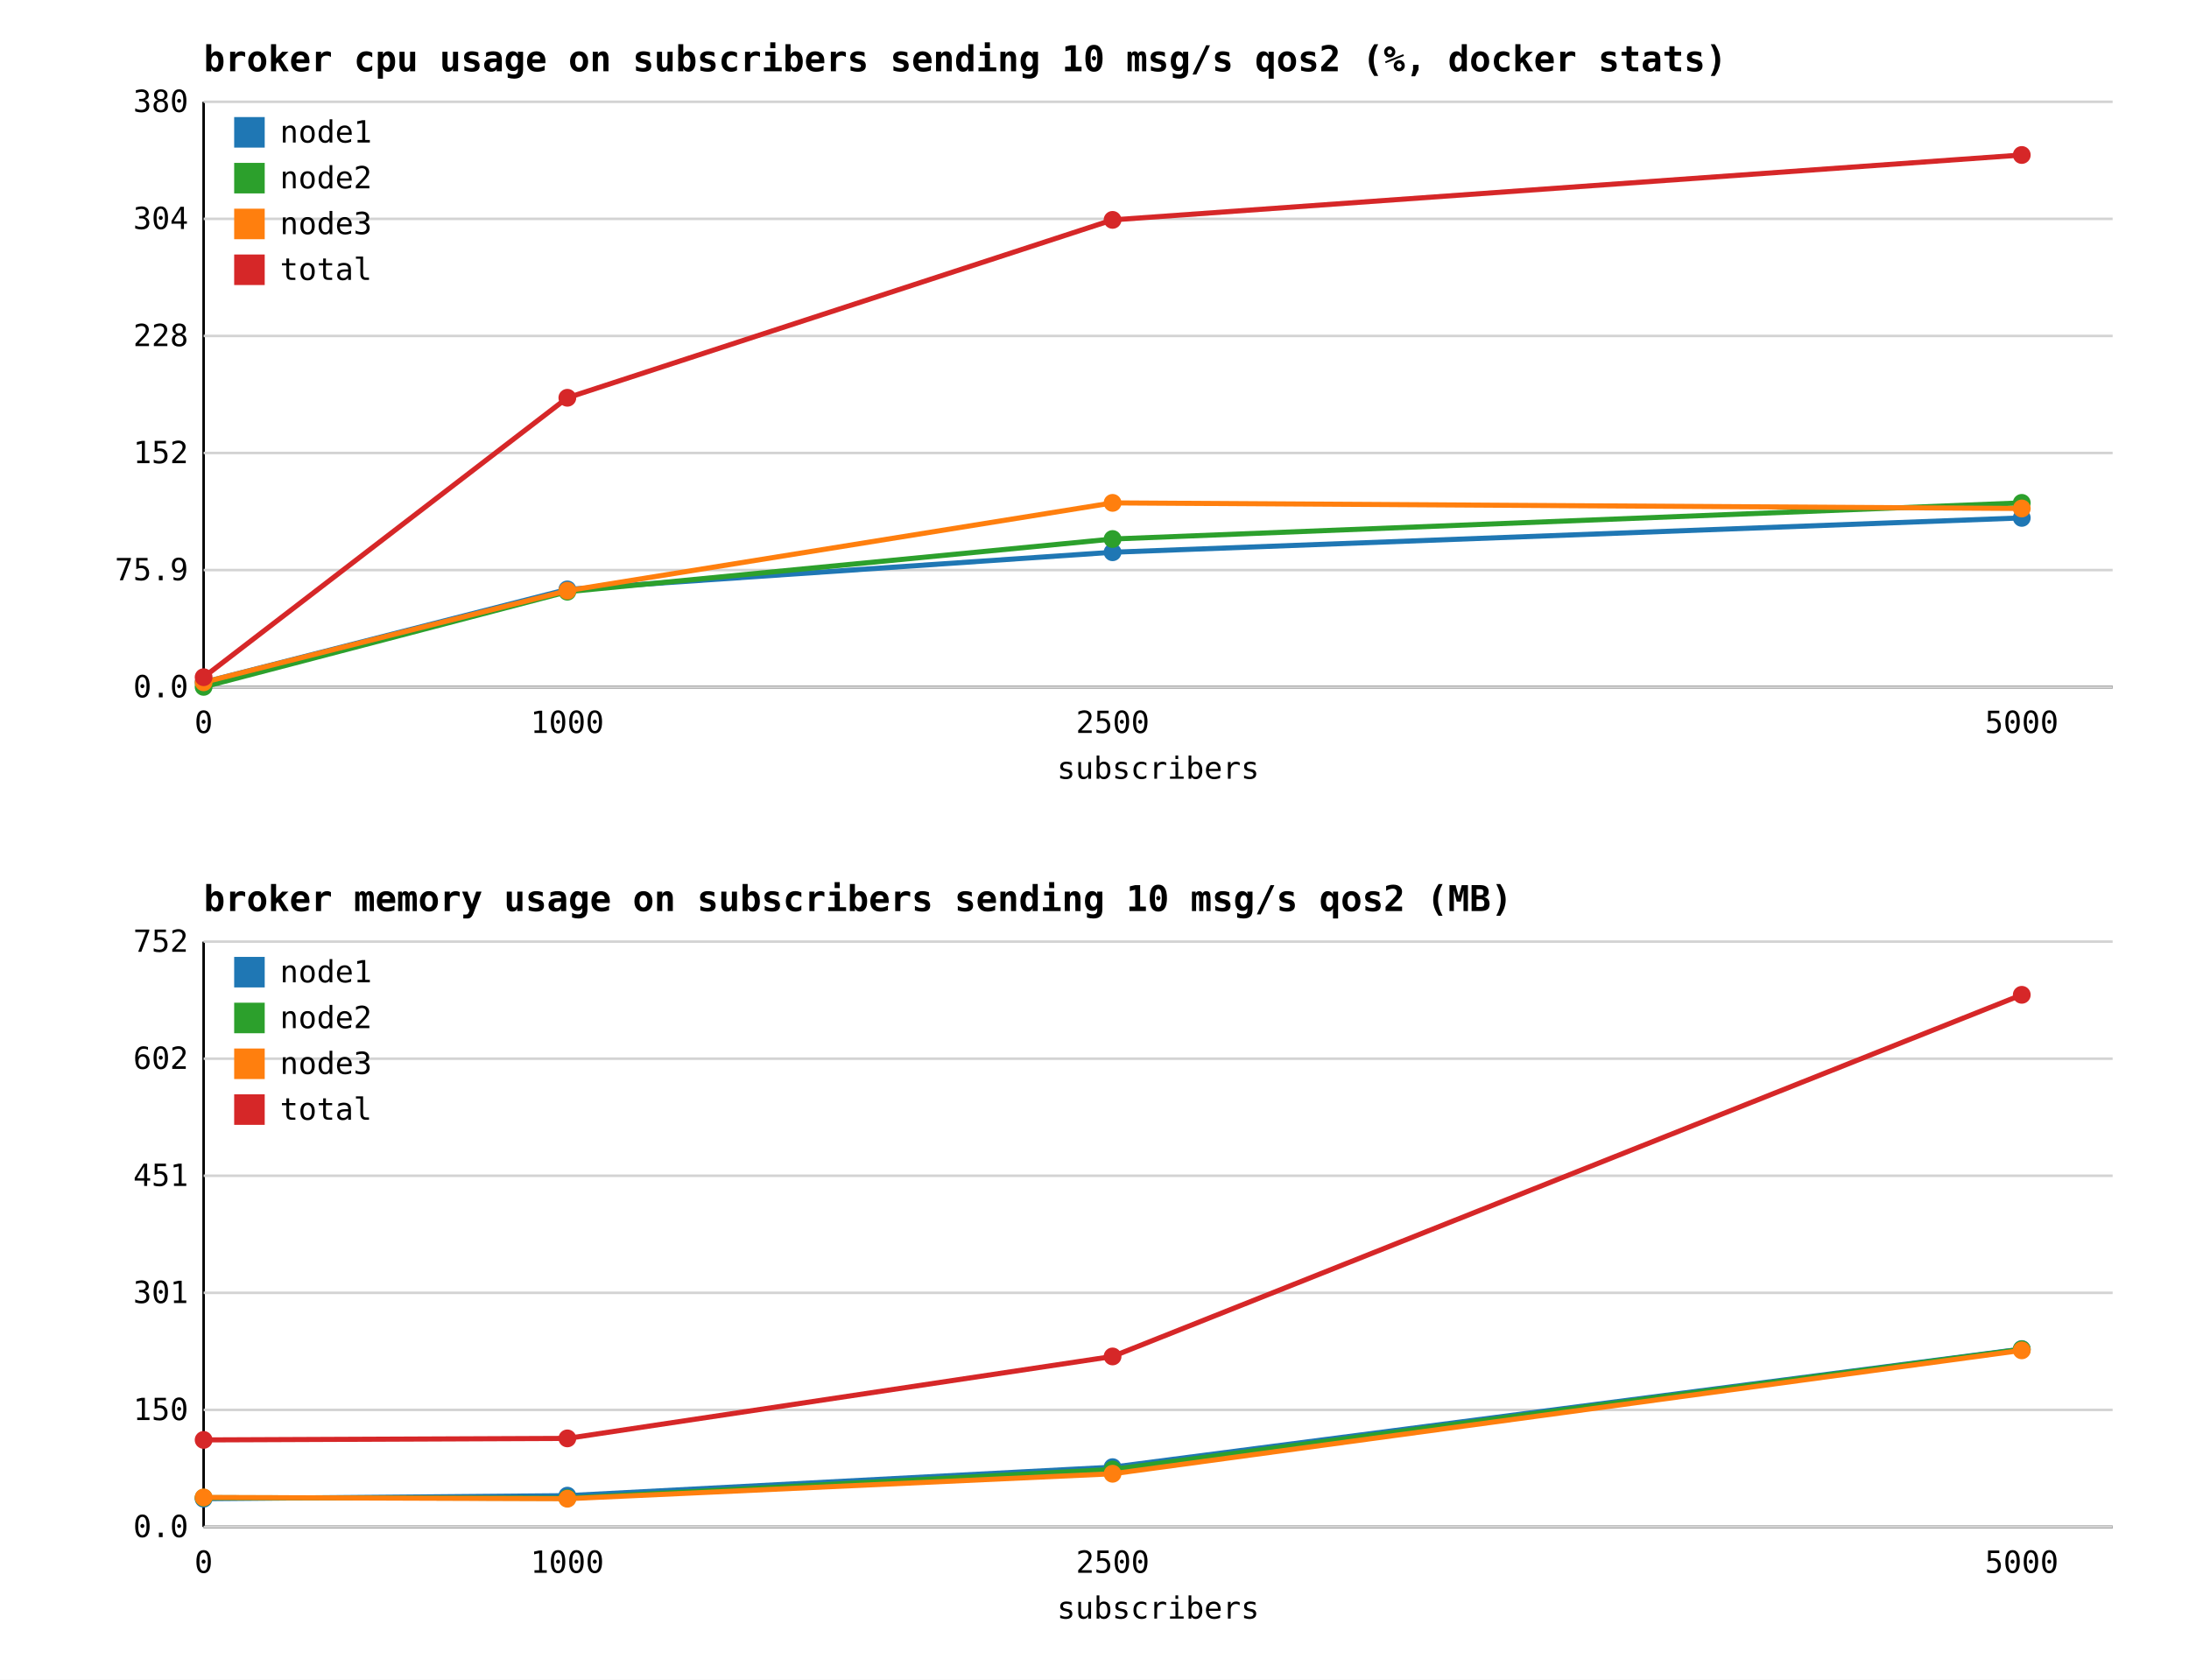
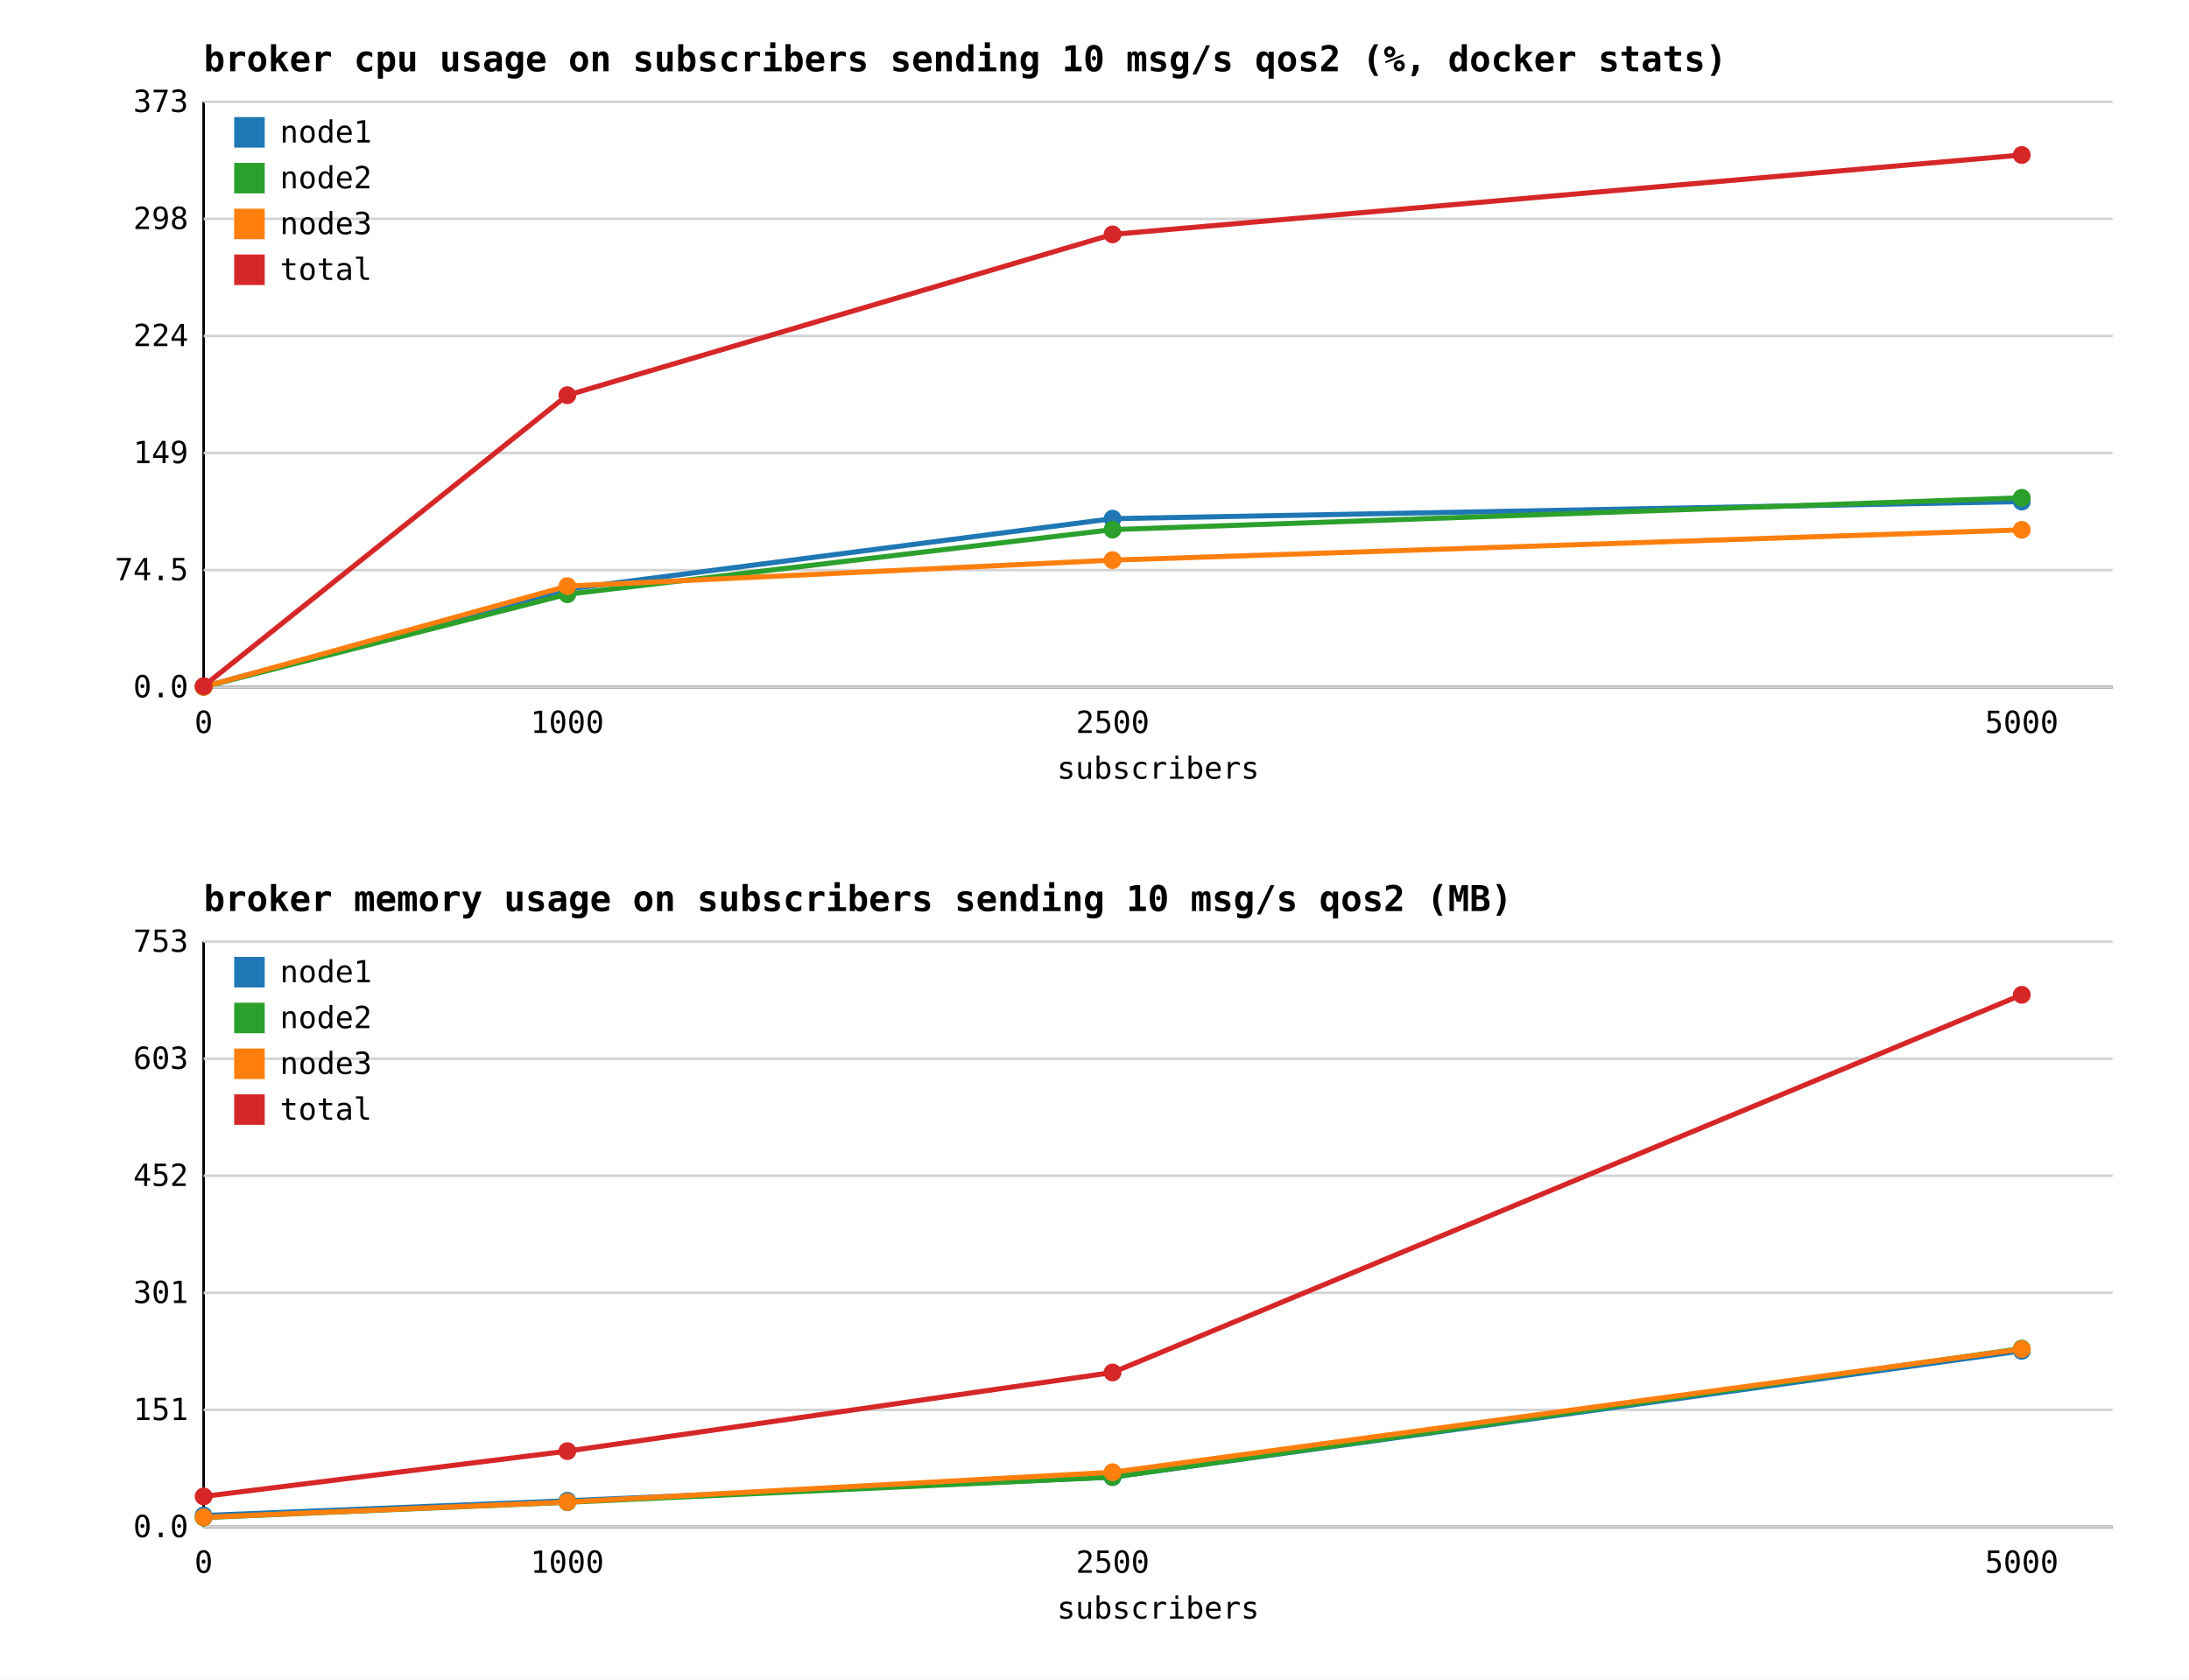
<svg xmlns="http://www.w3.org/2000/svg" width="860" height="660" viewBox="0 0 860 660" font-family="monospace" font-size="12">
  <rect width="860" height="660" fill="white" />
  <text x="80" y="28" font-size="14" font-weight="bold">broker cpu usage on subscribers sending 10 msg/s qos2 (%, docker stats)</text>
  <line x1="80" y1="270" x2="830" y2="270" stroke="black" />
  <line x1="80" y1="40" x2="80" y2="270" stroke="black" />
  <line x1="80" y1="270" x2="830" y2="270" stroke="lightgray" />
  <text x="74" y="274" text-anchor="end">0.0</text>
  <line x1="80" y1="224" x2="830" y2="224" stroke="lightgray" />
-   <text x="74" y="228" text-anchor="end">75.9</text>
+   <text x="74" y="228" text-anchor="end">74.5</text>
  <line x1="80" y1="178" x2="830" y2="178" stroke="lightgray" />
-   <text x="74" y="182" text-anchor="end">152</text>
+   <text x="74" y="182" text-anchor="end">149</text>
  <line x1="80" y1="132" x2="830" y2="132" stroke="lightgray" />
-   <text x="74" y="136" text-anchor="end">228</text>
+   <text x="74" y="136" text-anchor="end">224</text>
  <line x1="80" y1="86" x2="830" y2="86" stroke="lightgray" />
-   <text x="74" y="90" text-anchor="end">304</text>
+   <text x="74" y="90" text-anchor="end">298</text>
  <line x1="80" y1="40" x2="830" y2="40" stroke="lightgray" />
-   <text x="74" y="44" text-anchor="end">380</text>
+   <text x="74" y="44" text-anchor="end">373</text>
  <text x="80" y="288" text-anchor="middle">0</text>
  <text x="222.857" y="288" text-anchor="middle">1000</text>
  <text x="437.143" y="288" text-anchor="middle">2500</text>
  <text x="794.286" y="288" text-anchor="middle">5000</text>
  <text x="455" y="306" text-anchor="middle">subscribers</text>
-   <polyline points="80.0,268.1 222.9,231.6 437.1,217.0 794.3,203.5" fill="none" stroke="#1f77b4" stroke-width="2" />
-   <circle cx="80.0" cy="268.1" r="3.5" fill="#1f77b4" />
-   <circle cx="222.9" cy="231.6" r="3.5" fill="#1f77b4" />
-   <circle cx="437.1" cy="217.0" r="3.5" fill="#1f77b4" />
-   <circle cx="794.3" cy="203.5" r="3.5" fill="#1f77b4" />
+   <polyline points="80.0,269.8 222.9,231.5 437.1,203.8 794.3,197.1" fill="none" stroke="#1f77b4" stroke-width="2" />
+   <circle cx="80.0" cy="269.8" r="3.5" fill="#1f77b4" />
+   <circle cx="222.9" cy="231.5" r="3.5" fill="#1f77b4" />
+   <circle cx="437.1" cy="203.8" r="3.5" fill="#1f77b4" />
+   <circle cx="794.3" cy="197.1" r="3.5" fill="#1f77b4" />
  <rect x="92" y="46" width="12" height="12" fill="#1f77b4" />
  <text x="110" y="56">node1</text>
-   <polyline points="80.0,269.9 222.9,232.5 437.1,211.8 794.3,197.6" fill="none" stroke="#2ca02c" stroke-width="2" />
+   <polyline points="80.0,269.9 222.9,233.5 437.1,208.1 794.3,195.6" fill="none" stroke="#2ca02c" stroke-width="2" />
  <circle cx="80.0" cy="269.9" r="3.5" fill="#2ca02c" />
-   <circle cx="222.9" cy="232.5" r="3.5" fill="#2ca02c" />
-   <circle cx="437.1" cy="211.8" r="3.5" fill="#2ca02c" />
-   <circle cx="794.3" cy="197.6" r="3.5" fill="#2ca02c" />
+   <circle cx="222.9" cy="233.5" r="3.5" fill="#2ca02c" />
+   <circle cx="437.1" cy="208.1" r="3.5" fill="#2ca02c" />
+   <circle cx="794.3" cy="195.6" r="3.5" fill="#2ca02c" />
  <rect x="92" y="64" width="12" height="12" fill="#2ca02c" />
  <text x="110" y="74">node2</text>
-   <polyline points="80.0,268.1 222.9,232.1 437.1,197.6 794.3,199.8" fill="none" stroke="#ff7f0e" stroke-width="2" />
-   <circle cx="80.0" cy="268.1" r="3.5" fill="#ff7f0e" />
-   <circle cx="222.9" cy="232.1" r="3.5" fill="#ff7f0e" />
-   <circle cx="437.1" cy="197.6" r="3.5" fill="#ff7f0e" />
-   <circle cx="794.3" cy="199.8" r="3.5" fill="#ff7f0e" />
+   <polyline points="80.0,269.9 222.9,230.3 437.1,220.1 794.3,208.2" fill="none" stroke="#ff7f0e" stroke-width="2" />
+   <circle cx="80.0" cy="269.9" r="3.5" fill="#ff7f0e" />
+   <circle cx="222.9" cy="230.3" r="3.5" fill="#ff7f0e" />
+   <circle cx="437.1" cy="220.1" r="3.5" fill="#ff7f0e" />
+   <circle cx="794.3" cy="208.2" r="3.5" fill="#ff7f0e" />
  <rect x="92" y="82" width="12" height="12" fill="#ff7f0e" />
  <text x="110" y="92">node3</text>
-   <polyline points="80.0,266.1 222.9,156.3 437.1,86.4 794.3,60.9" fill="none" stroke="#d62728" stroke-width="2" />
-   <circle cx="80.0" cy="266.1" r="3.5" fill="#d62728" />
-   <circle cx="222.9" cy="156.3" r="3.5" fill="#d62728" />
-   <circle cx="437.1" cy="86.4" r="3.5" fill="#d62728" />
+   <polyline points="80.0,269.6 222.9,155.3 437.1,92.1 794.3,60.9" fill="none" stroke="#d62728" stroke-width="2" />
+   <circle cx="80.0" cy="269.6" r="3.5" fill="#d62728" />
+   <circle cx="222.9" cy="155.3" r="3.5" fill="#d62728" />
+   <circle cx="437.1" cy="92.1" r="3.5" fill="#d62728" />
  <circle cx="794.3" cy="60.9" r="3.5" fill="#d62728" />
  <rect x="92" y="100" width="12" height="12" fill="#d62728" />
  <text x="110" y="110">total</text>
  <text x="80" y="358" font-size="14" font-weight="bold">broker memory usage on subscribers sending 10 msg/s qos2 (MB)</text>
  <line x1="80" y1="600" x2="830" y2="600" stroke="black" />
  <line x1="80" y1="370" x2="80" y2="600" stroke="black" />
  <line x1="80" y1="600" x2="830" y2="600" stroke="lightgray" />
  <text x="74" y="604" text-anchor="end">0.0</text>
  <line x1="80" y1="554" x2="830" y2="554" stroke="lightgray" />
-   <text x="74" y="558" text-anchor="end">150</text>
+   <text x="74" y="558" text-anchor="end">151</text>
  <line x1="80" y1="508" x2="830" y2="508" stroke="lightgray" />
  <text x="74" y="512" text-anchor="end">301</text>
  <line x1="80" y1="462" x2="830" y2="462" stroke="lightgray" />
-   <text x="74" y="466" text-anchor="end">451</text>
+   <text x="74" y="466" text-anchor="end">452</text>
  <line x1="80" y1="416" x2="830" y2="416" stroke="lightgray" />
-   <text x="74" y="420" text-anchor="end">602</text>
+   <text x="74" y="420" text-anchor="end">603</text>
  <line x1="80" y1="370" x2="830" y2="370" stroke="lightgray" />
-   <text x="74" y="374" text-anchor="end">752</text>
+   <text x="74" y="374" text-anchor="end">753</text>
  <text x="80" y="618" text-anchor="middle">0</text>
  <text x="222.857" y="618" text-anchor="middle">1000</text>
  <text x="437.143" y="618" text-anchor="middle">2500</text>
  <text x="794.286" y="618" text-anchor="middle">5000</text>
  <text x="455" y="636" text-anchor="middle">subscribers</text>
-   <polyline points="80.0,588.9 222.9,587.7 437.1,576.5 794.3,530.1" fill="none" stroke="#1f77b4" stroke-width="2" />
-   <circle cx="80.0" cy="588.9" r="3.5" fill="#1f77b4" />
-   <circle cx="222.9" cy="587.7" r="3.5" fill="#1f77b4" />
-   <circle cx="437.1" cy="576.5" r="3.5" fill="#1f77b4" />
-   <circle cx="794.3" cy="530.1" r="3.5" fill="#1f77b4" />
+   <polyline points="80.0,595.5 222.9,589.7 437.1,580.4 794.3,530.8" fill="none" stroke="#1f77b4" stroke-width="2" />
+   <circle cx="80.0" cy="595.5" r="3.5" fill="#1f77b4" />
+   <circle cx="222.9" cy="589.7" r="3.5" fill="#1f77b4" />
+   <circle cx="437.1" cy="580.4" r="3.5" fill="#1f77b4" />
+   <circle cx="794.3" cy="530.8" r="3.5" fill="#1f77b4" />
  <rect x="92" y="376" width="12" height="12" fill="#1f77b4" />
  <text x="110" y="386">node1</text>
-   <polyline points="80.0,588.5 222.9,588.7 437.1,577.4 794.3,530.2" fill="none" stroke="#2ca02c" stroke-width="2" />
-   <circle cx="80.0" cy="588.5" r="3.5" fill="#2ca02c" />
-   <circle cx="222.9" cy="588.7" r="3.5" fill="#2ca02c" />
-   <circle cx="437.1" cy="577.4" r="3.5" fill="#2ca02c" />
-   <circle cx="794.3" cy="530.2" r="3.5" fill="#2ca02c" />
+   <polyline points="80.0,596.3 222.9,590.3 437.1,580.4 794.3,529.9" fill="none" stroke="#2ca02c" stroke-width="2" />
+   <circle cx="80.0" cy="596.3" r="3.5" fill="#2ca02c" />
+   <circle cx="222.9" cy="590.3" r="3.5" fill="#2ca02c" />
+   <circle cx="437.1" cy="580.4" r="3.5" fill="#2ca02c" />
+   <circle cx="794.3" cy="529.9" r="3.5" fill="#2ca02c" />
  <rect x="92" y="394" width="12" height="12" fill="#2ca02c" />
  <text x="110" y="404">node2</text>
-   <polyline points="80.0,588.4 222.9,588.9 437.1,579.1 794.3,530.6" fill="none" stroke="#ff7f0e" stroke-width="2" />
-   <circle cx="80.0" cy="588.4" r="3.5" fill="#ff7f0e" />
-   <circle cx="222.9" cy="588.9" r="3.5" fill="#ff7f0e" />
-   <circle cx="437.1" cy="579.1" r="3.5" fill="#ff7f0e" />
-   <circle cx="794.3" cy="530.6" r="3.5" fill="#ff7f0e" />
+   <polyline points="80.0,596.2 222.9,590.2 437.1,578.5 794.3,530.1" fill="none" stroke="#ff7f0e" stroke-width="2" />
+   <circle cx="80.0" cy="596.2" r="3.5" fill="#ff7f0e" />
+   <circle cx="222.9" cy="590.2" r="3.5" fill="#ff7f0e" />
+   <circle cx="437.1" cy="578.5" r="3.5" fill="#ff7f0e" />
+   <circle cx="794.3" cy="530.1" r="3.5" fill="#ff7f0e" />
  <rect x="92" y="412" width="12" height="12" fill="#ff7f0e" />
  <text x="110" y="422">node3</text>
-   <polyline points="80.0,565.8 222.9,565.2 437.1,533.0 794.3,390.9" fill="none" stroke="#d62728" stroke-width="2" />
-   <circle cx="80.0" cy="565.8" r="3.5" fill="#d62728" />
-   <circle cx="222.9" cy="565.2" r="3.5" fill="#d62728" />
-   <circle cx="437.1" cy="533.0" r="3.5" fill="#d62728" />
+   <polyline points="80.0,588.0 222.9,570.2 437.1,539.3 794.3,390.9" fill="none" stroke="#d62728" stroke-width="2" />
+   <circle cx="80.0" cy="588.0" r="3.5" fill="#d62728" />
+   <circle cx="222.9" cy="570.2" r="3.5" fill="#d62728" />
+   <circle cx="437.1" cy="539.3" r="3.5" fill="#d62728" />
  <circle cx="794.3" cy="390.9" r="3.5" fill="#d62728" />
  <rect x="92" y="430" width="12" height="12" fill="#d62728" />
  <text x="110" y="440">total</text>
</svg>
